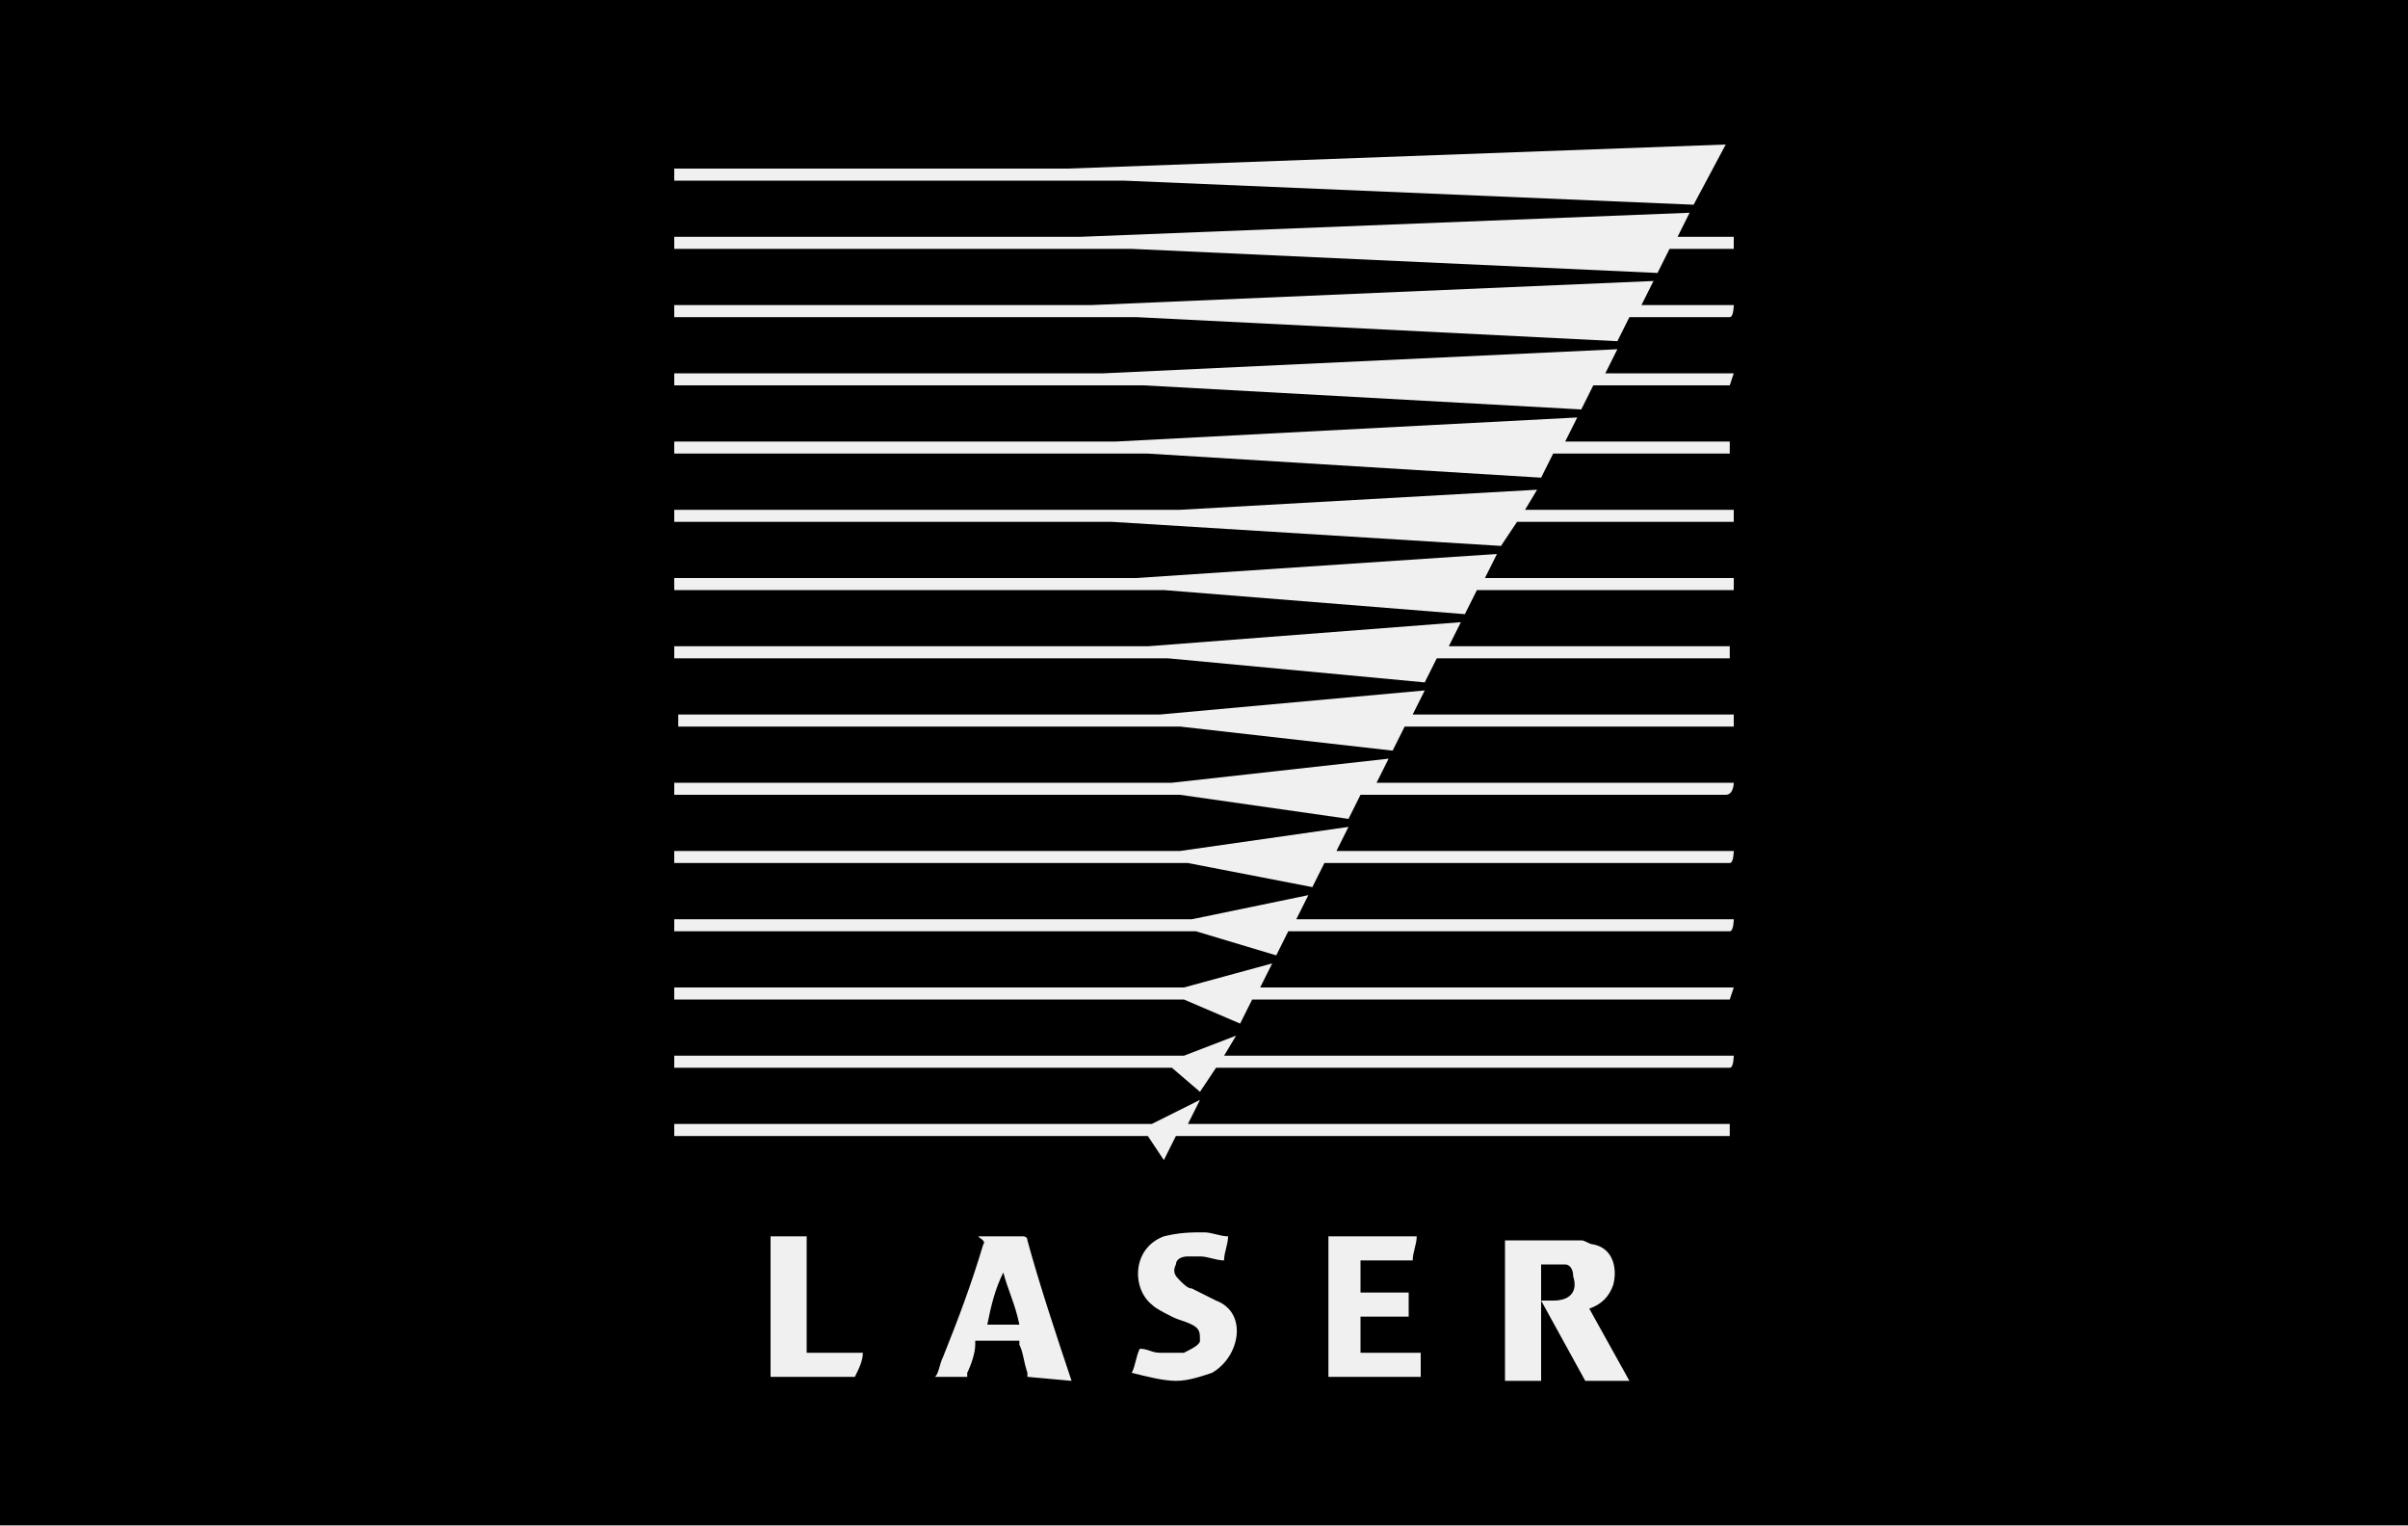
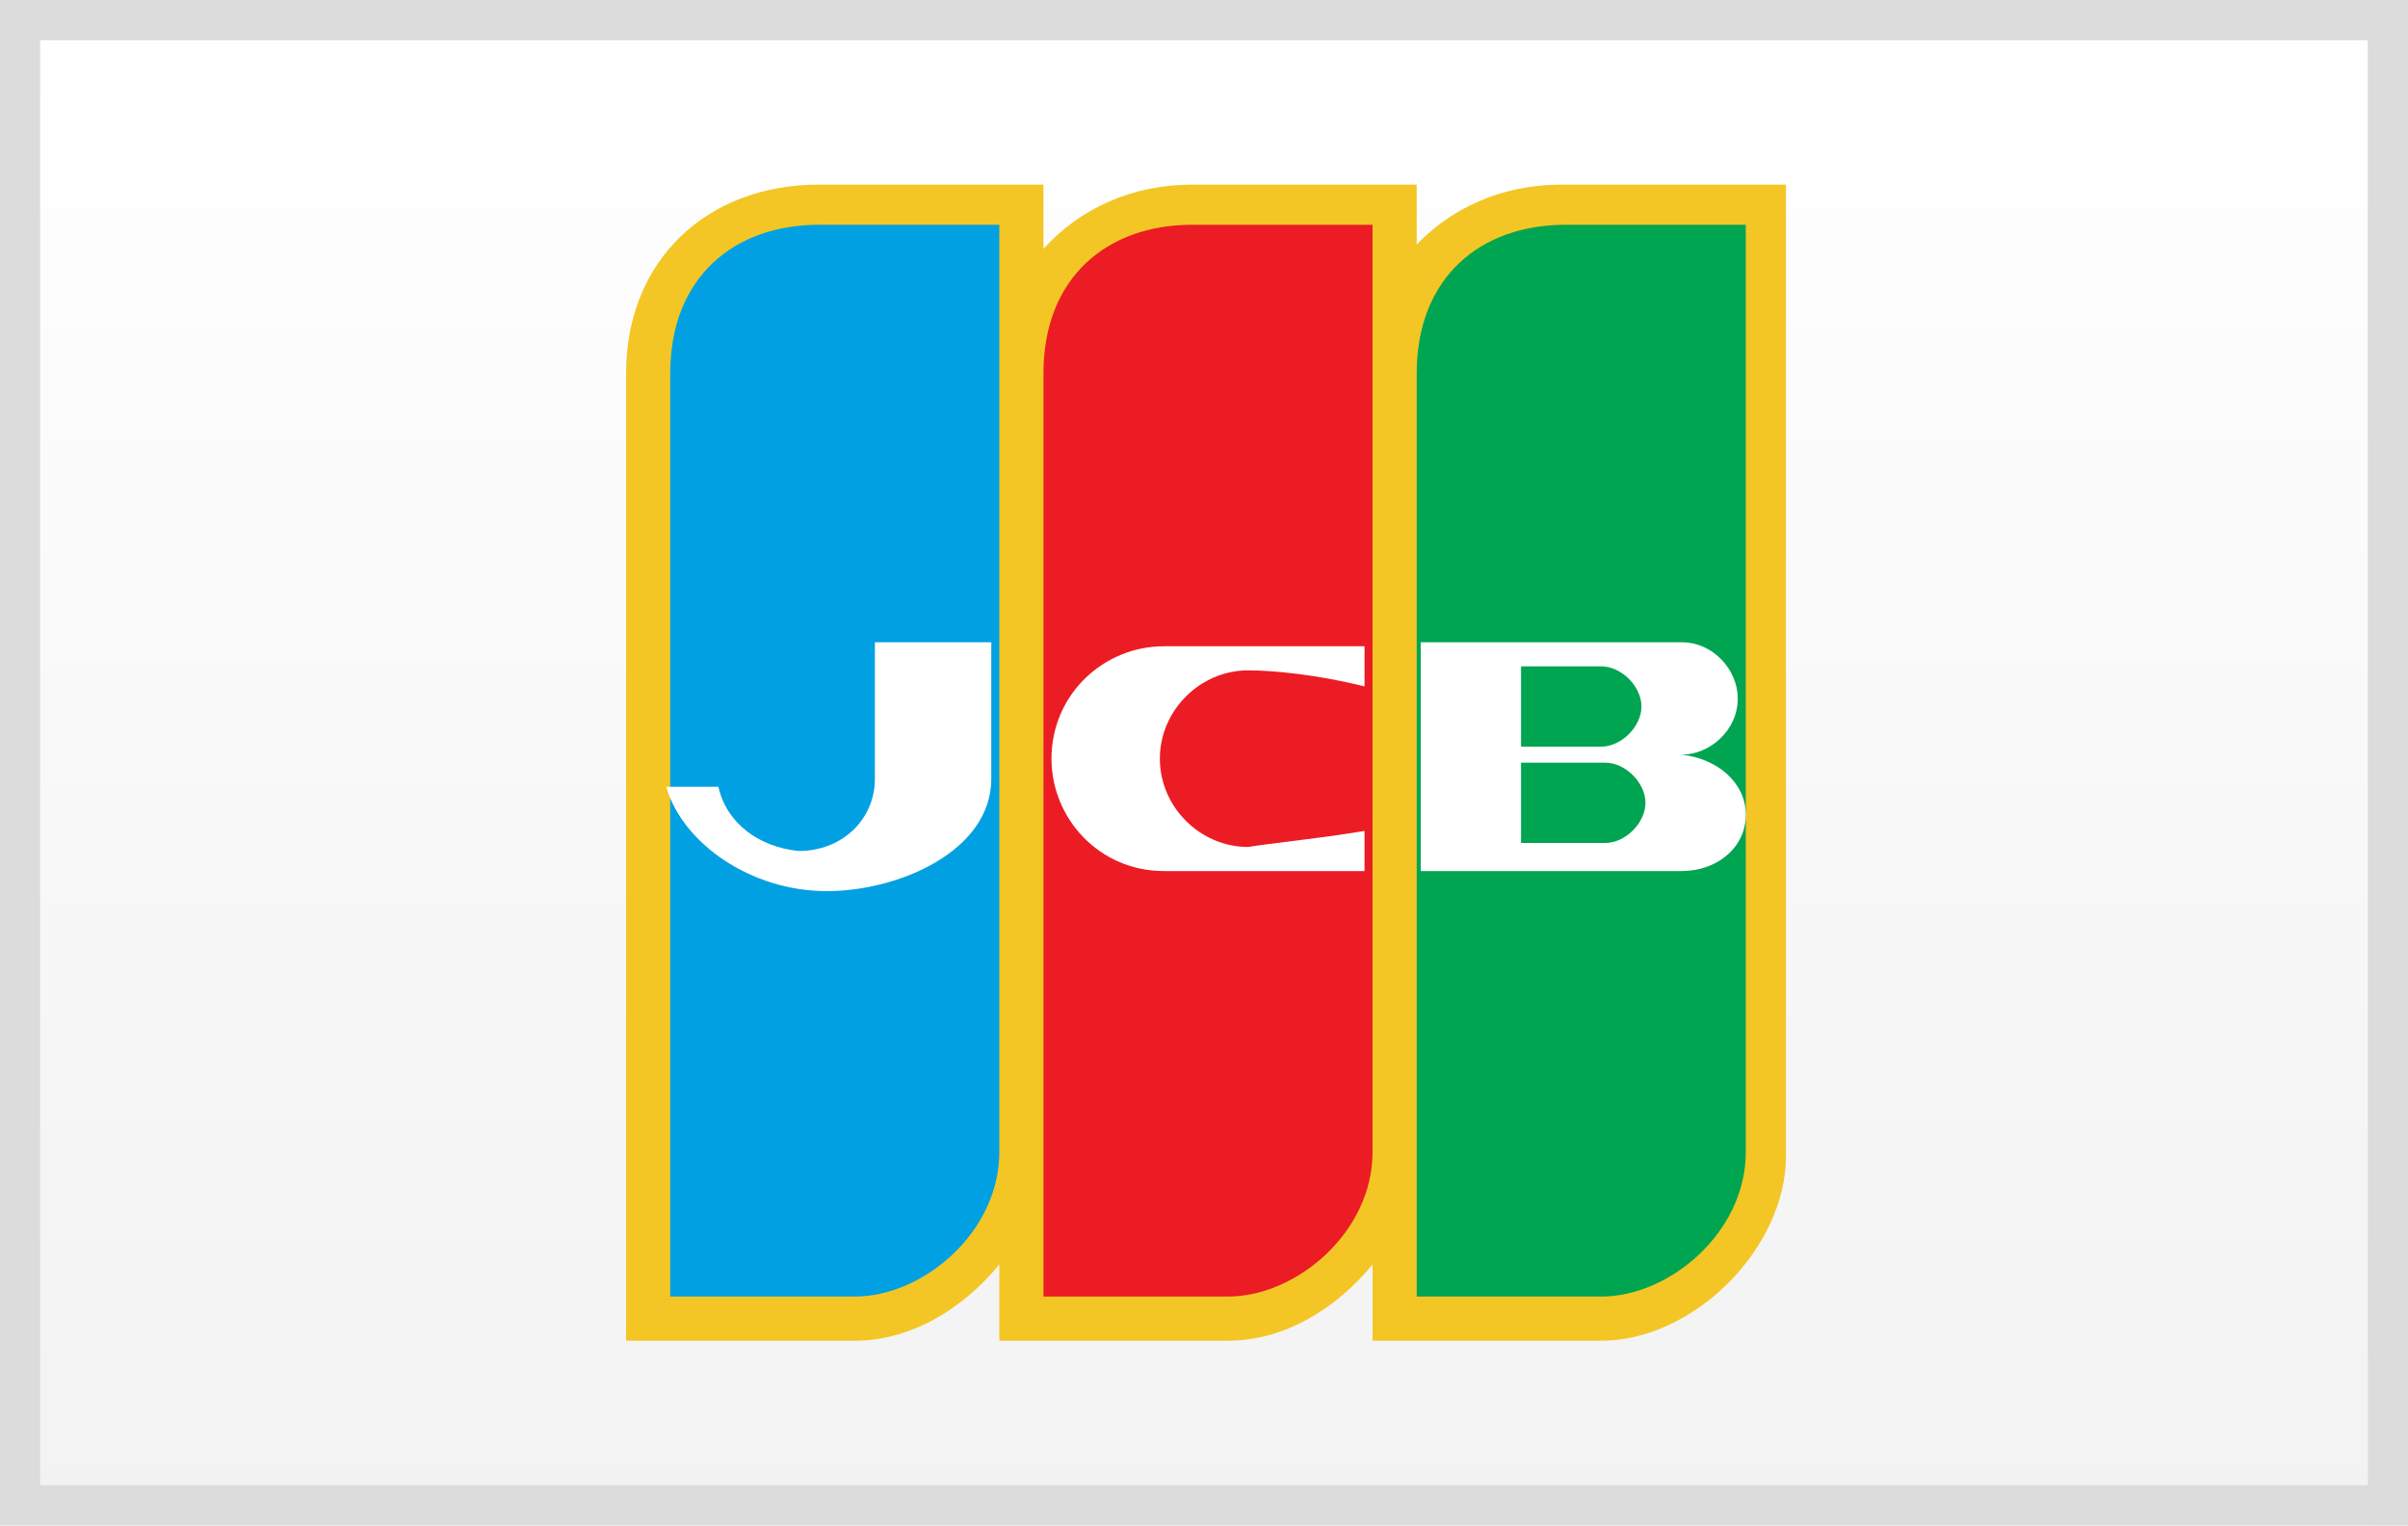
<svg xmlns="http://www.w3.org/2000/svg" version="1.1" id="Layer_1" x="0px" y="0px" width="1200px" height="760px" viewBox="0 0 1200 760" enable-background="new 0 0 1200 760" xml:space="preserve">
-   <g id="LASER">
-     <path d="M500,634c2,8,6,16,8,26c-6,0-10,0-16,0C494,650,496,642,500,634z M1200,760H0V0h1200V760z M336,90h224l284,12l16-30L532,84   H336V90L336,90z M430,674c-10,0-18,0-28,0c0-20,0-38,0-58c-6,0-12,0-18,0c0,24,0,46,0,70c14,0,28,0,42,0C428,682,430,678,430,674z    M534,688C534,686,534,686,534,688c-8-24-16-48-22-70c0-2-2-2-2-2c-6,0-18,0-22,0c-2,0,4,2,2,4c-6,20-12,36-20,56c-2,4-2,8-4,10h16   v-2c2-4,4-10,4-14v-2c8,0,16,0,22,0v2c2,4,2,8,4,14v2L534,688z M606,648c-4-2-8-4-12-6c-2,0-4-2-6-4s-4-4-2-8c0-2,2-4,6-4   c2,0,4,0,6,0c4,0,8,2,12,2c0-4,2-8,2-12c-4,0-8-2-12-2c-6,0-12,0-20,2c-16,6-16,26-6,34c2,2,6,4,10,6s6,2,10,4s4,4,4,8c0,2-4,4-8,6   c-4,0-8,0-12,0s-6-2-10-2c-2,4-2,8-4,12c8,2,16,4,22,4s12-2,18-4C618,676,622,654,606,648z M708,674c-10,0-20,0-30,0c0-6,0-12,0-18   c8,0,16,0,24,0c0-4,0-8,0-12c-8,0-16,0-24,0c0-6,0-12,0-16c8,0,16,0,26,0c0-4,2-8,2-12c-16,0-30,0-44,0c0,24,0,46,0,70   c16,0,30,0,46,0C708,682,708,678,708,674z M812,688l-20-36l0,0l0,0c6-2,10-6,12-12c2-8,0-18-10-20c-2,0-4-2-6-2s-4,0-6,0h-32v70h18   v-58c4,0,8,0,12,0c2,0,4,2,4,6c2,6,0,12-10,12c-2,0-6,0-6,0l22,40H812z M864,560H592l6-12l-24,12H336v6h236l8,12l6-12h276v-6H864z    M864,526H610l6-10l-26,10H336v6h248l14,12l8-12h256C864,532,864,526,864,526z M864,492H628l6-12l-44,12H336v6h254l28,12l6-12h238   L864,492L864,492z M864,458H646l6-12l-58,12H336v6h260l40,12l6-12h220C864,464,864,458,864,458z M864,424H666l6-12l-84,12H336v6   h256l62,12l6-12h202C864,430,864,424,864,424z M864,390H686l6-12l-108,12H336v6h252l84,12l6-12h182C864,396,864,390,864,390z    M864,356H704l6-12l-132,12H338v6h250l106,12l6-12h164V356z M864,322H722l6-12l-156,12H336v6h246l128,12l6-12h146v-6H864z M864,288   H740l6-12l-180,12H336v6h244l150,12l6-12h128V288L864,288z M864,254H760l6-10l-178,10H336v6h218l194,12l8-12h108V254L864,254z    M864,220h-84l6-12l-230,12H336v6h236l196,12l6-12h88v-6H864z M864,186h-64l6-12l-256,12H336v6h234l218,12l6-12h68L864,186L864,186   z M864,152h-46l6-12l-280,12H336v6h230l240,12l6-12h50C864,158,864,152,864,152z M864,118h-28l6-12l-304,12H336v6h228l262,12l6-12   h32V118L864,118z" />
+   <g id="JCB">
+     <g>
+       <linearGradient id="SVGID_1_" gradientUnits="userSpaceOnUse" x1="16.225" y1="953.774" x2="16.225" y2="990.774" gradientTransform="matrix(20 0 0 -20 265.5 19835.5)">
+         <stop offset="0" style="stop-color:#F2F2F2" />
+         <stop offset="1" style="stop-color:#FFFFFF" />
+       </linearGradient>
+       <rect y="20" fill="url(#SVGID_1_)" width="1180" height="740" />
+       <path fill="#DCDCDC" d="M1180,20v720H20V20H1180 M1200,0H0v760h1200V0L1200,0z" />
+     </g>
+     <g>
+       <path fill="#F3C625" d="M704,124c18-20,44-32,74-32h112v484c0,46-46,92-92,92H684v-38c-18,22-44,38-72,38H498v-38    c-18,22-44,38-72,38H312V186c0-56,40-94,96-94h112v32c18-20,44-32,74-32h112v32H704z" />
+       <path fill="#00A0E3" d="M332,646h94c34,0,72-32,72-72V112h-90c-42,0-74,26-74,74v460H332z" />
+       <path fill="#EC1C24" d="M518,646h94c34,0,72-32,72-72V112h-90c-42,0-74,26-74,74v460H518z" />
+       <path fill="#00A551" d="M704,646h94c34,0,72-32,72-72V112h-90c-42,0-74,26-74,74v460H704z" />
+       <path fill="#FFFFFF" d="M358,392h-26c8,28,42,52,80,52c36,0,82-20,82-56v-68h-58v68c0,20-16,36-38,36C378,422,362,410,358,392    L358,392z" />
+       <path fill="#FFFFFF" d="M870,406c0,16-14,28-32,28H708V320h130c16,0,28,14,28,28c0,16-14,28-28,28C856,378,870,390,870,406    L870,406z M758,372h40c10,0,20-10,20-20s-10-20-20-20h-40V372L758,372z M800,420c10,0,20-10,20-20s-10-20-20-20h-42v40H800    L800,420z" />
+       <path fill="#FFFFFF" d="M680,414v20H580c-32,0-56-26-56-56c0-32,26-56,56-56h100v20c-24-6-46-8-58-8c-24,0-44,20-44,44    s20,44,44,44C634,420,656,418,680,414L680,414z" />
+     </g>
  </g>
</svg>
